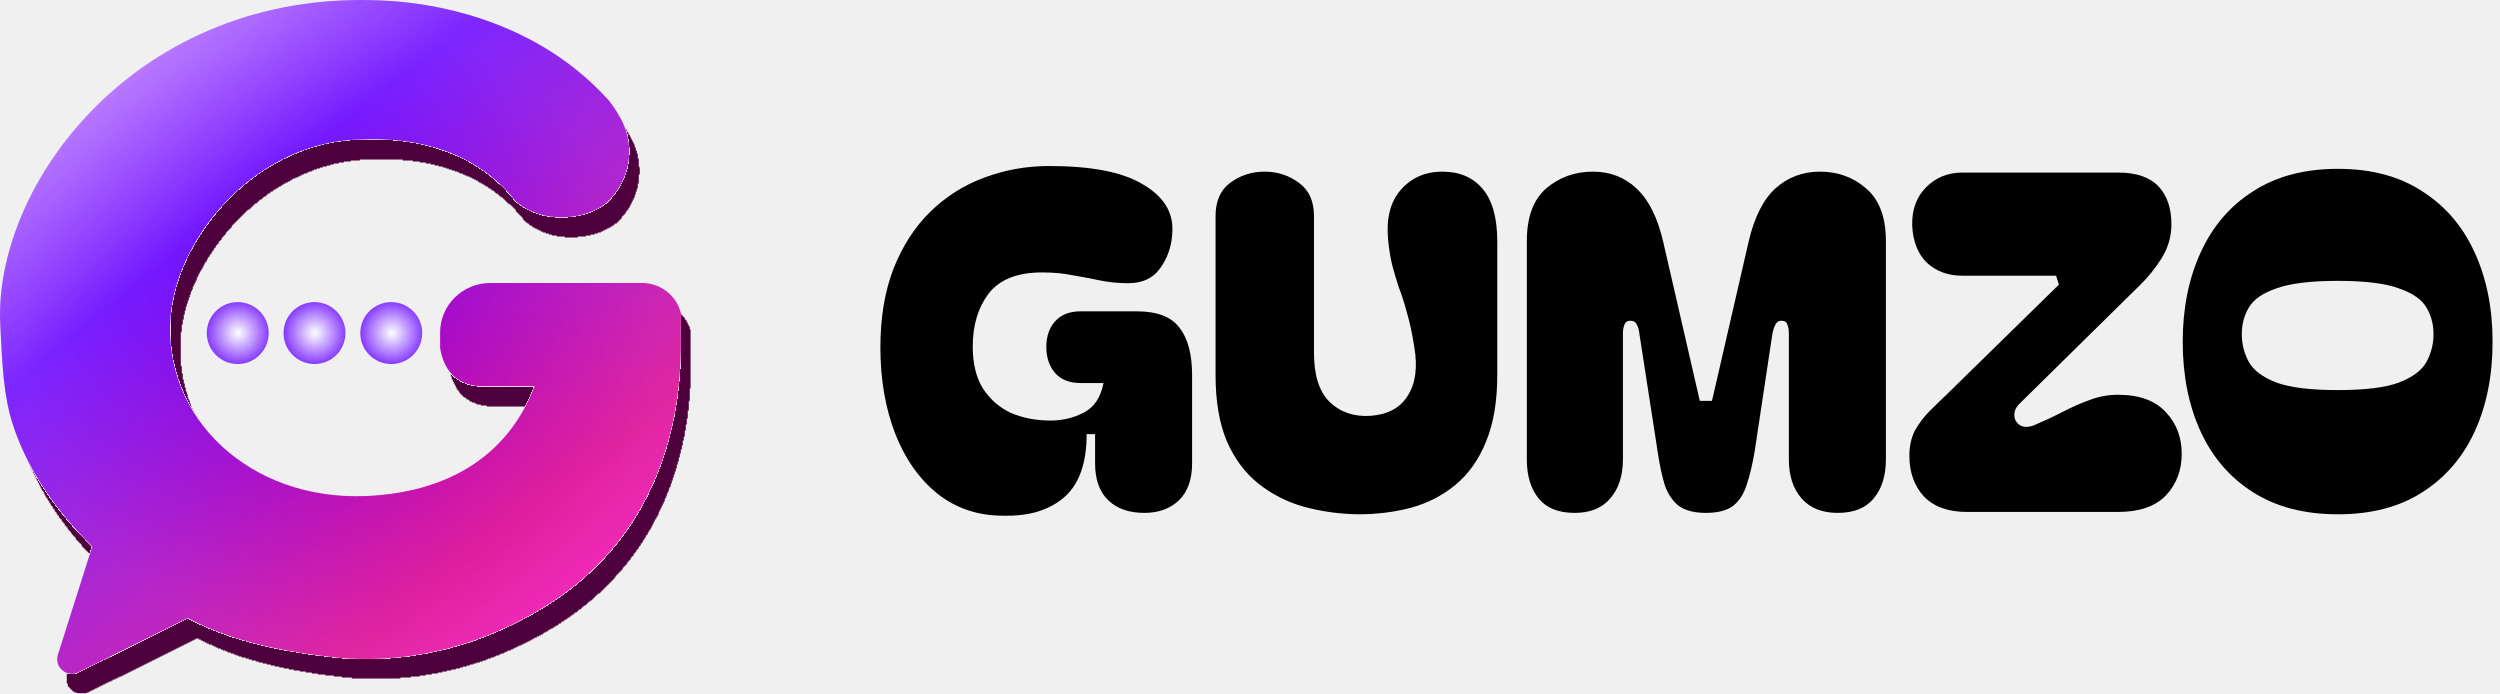
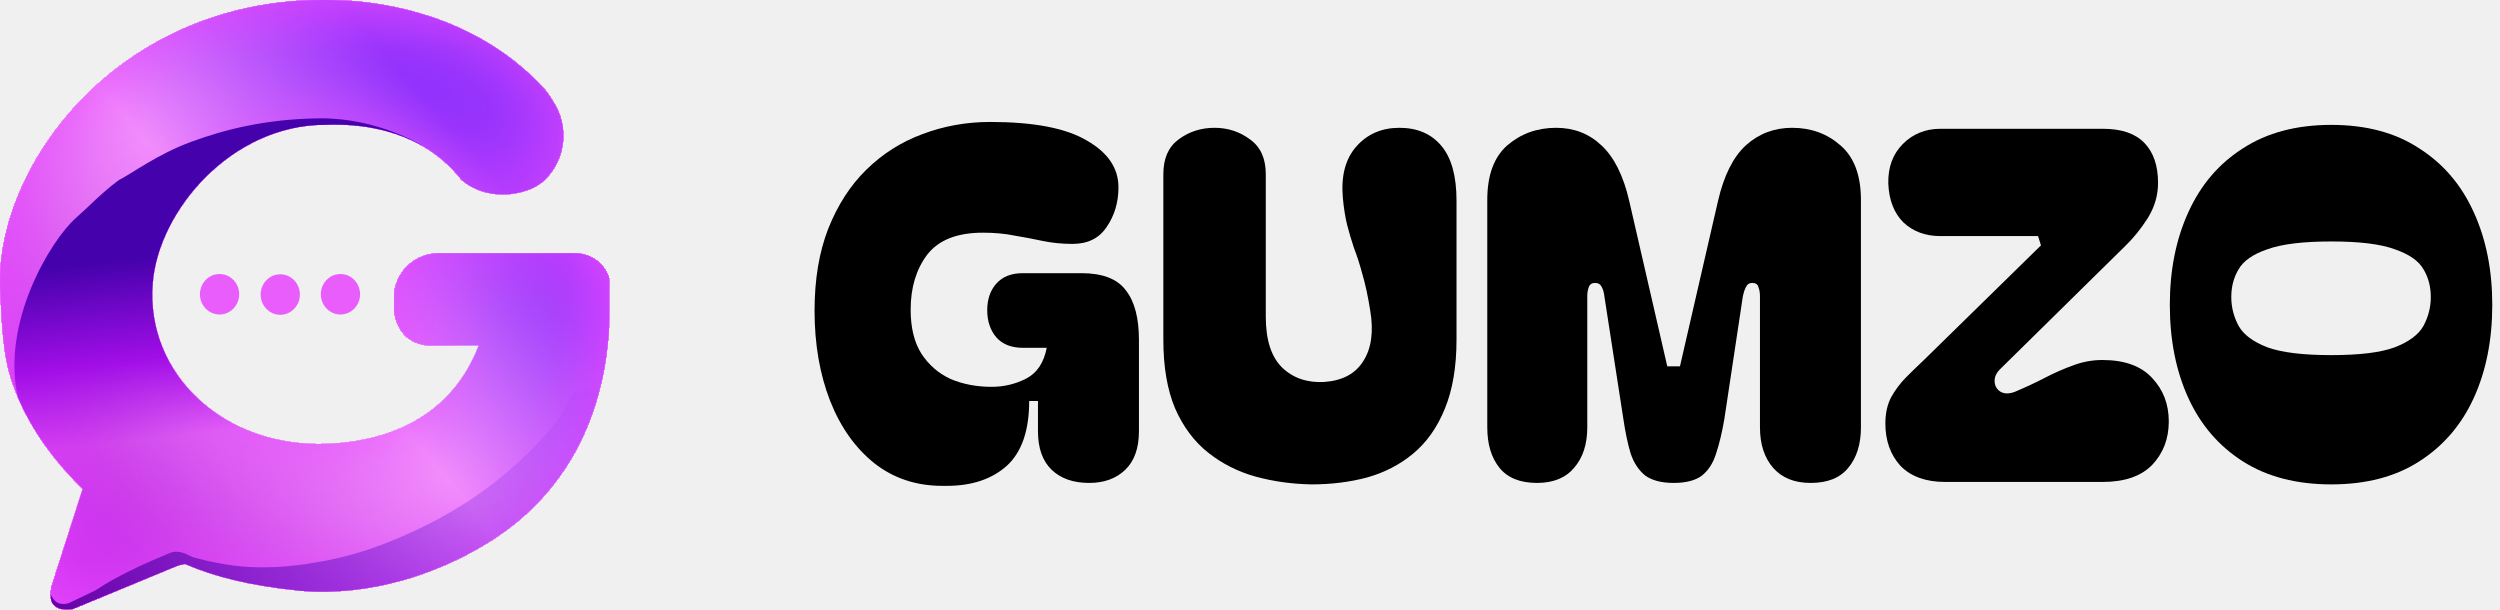
- <svg xmlns="http://www.w3.org/2000/svg" xmlns:xlink="http://www.w3.org/1999/xlink" width="256" height="71" viewBox="0 0 256 71" fill="none">
-   <path d="M102.728 52.808C100.168 52.808 97.944 52.072 96.056 50.6C94.168 49.096 92.712 47.048 91.688 44.456C90.664 41.832 90.152 38.872 90.152 35.576C90.152 32.504 90.6 29.816 91.496 27.512C92.424 25.176 93.672 23.24 95.24 21.704C96.84 20.136 98.68 18.968 100.76 18.2C102.872 17.4 105.096 17 107.432 17C111.72 17 114.888 17.608 116.936 18.824C119.016 20.008 120.056 21.544 120.056 23.432C120.056 24.904 119.672 26.2 118.904 27.32C118.168 28.44 117.048 29 115.544 29C114.52 29 113.544 28.904 112.616 28.712C111.72 28.52 110.792 28.344 109.832 28.184C108.904 27.992 107.864 27.896 106.712 27.896C104.184 27.896 102.36 28.616 101.24 30.056C100.152 31.496 99.608 33.304 99.608 35.48C99.608 37.24 99.96 38.68 100.664 39.8C101.4 40.92 102.36 41.752 103.544 42.296C104.76 42.808 106.104 43.064 107.576 43.064C108.792 43.064 109.928 42.792 110.984 42.248C112.04 41.704 112.712 40.696 113 39.224H110.648C109.528 39.224 108.664 38.888 108.056 38.216C107.448 37.512 107.144 36.616 107.144 35.528C107.144 34.44 107.448 33.56 108.056 32.888C108.664 32.216 109.528 31.88 110.648 31.88H116.408C118.488 31.88 119.944 32.44 120.776 33.56C121.64 34.648 122.072 36.28 122.072 38.456V47.432C122.072 49.096 121.624 50.36 120.728 51.224C119.832 52.088 118.648 52.52 117.176 52.52C115.608 52.52 114.376 52.088 113.48 51.224C112.584 50.36 112.136 49.096 112.136 47.432V44.456H111.272C111.272 47.368 110.536 49.496 109.064 50.84C107.592 52.152 105.624 52.808 103.16 52.808H102.728Z" fill="black" />
-   <path d="M139.065 52.664C137.145 52.632 135.305 52.376 133.545 51.896C131.817 51.416 130.265 50.632 128.889 49.544C127.513 48.456 126.425 47 125.625 45.176C124.857 43.352 124.473 41.096 124.473 38.408V22.136C124.473 20.6 124.969 19.464 125.961 18.728C126.985 17.96 128.169 17.576 129.513 17.576C130.825 17.576 131.993 17.96 133.017 18.728C134.041 19.464 134.553 20.6 134.553 22.136V36.152C134.553 38.424 135.081 40.088 136.137 41.144C137.225 42.2 138.617 42.68 140.313 42.584C142.105 42.456 143.385 41.768 144.153 40.52C144.953 39.272 145.177 37.608 144.825 35.528C144.601 34.12 144.345 32.936 144.057 31.976C143.801 31.016 143.529 30.168 143.241 29.432C142.985 28.664 142.761 27.912 142.569 27.176C142.377 26.408 142.233 25.512 142.137 24.488C141.945 22.344 142.377 20.664 143.433 19.448C144.521 18.2 145.945 17.576 147.705 17.576C149.465 17.576 150.841 18.168 151.833 19.352C152.825 20.536 153.321 22.328 153.321 24.728V38.408C153.321 41.096 152.937 43.368 152.169 45.224C151.433 47.048 150.393 48.52 149.049 49.64C147.737 50.728 146.217 51.512 144.489 51.992C142.793 52.44 140.985 52.664 139.065 52.664Z" fill="black" />
-   <path d="M161.244 52.52C159.58 52.52 158.348 52.024 157.548 51.032C156.748 50.04 156.348 48.712 156.348 47.048V24.68C156.348 22.248 157.004 20.456 158.316 19.304C159.66 18.152 161.26 17.576 163.116 17.576C164.876 17.576 166.364 18.152 167.58 19.304C168.828 20.456 169.74 22.28 170.316 24.776L174.06 41.048H175.308L179.052 24.776C179.628 22.28 180.54 20.456 181.788 19.304C183.068 18.152 184.588 17.576 186.348 17.576C188.204 17.576 189.788 18.152 191.1 19.304C192.444 20.456 193.116 22.248 193.116 24.68V47.048C193.116 48.712 192.7 50.04 191.868 51.032C191.068 52.024 189.836 52.52 188.172 52.52C186.572 52.52 185.34 52.024 184.476 51.032C183.612 50.04 183.18 48.712 183.18 47.048V34.136C183.18 33.816 183.132 33.528 183.036 33.272C182.972 32.984 182.764 32.84 182.412 32.84C182.124 32.84 181.916 32.984 181.788 33.272C181.66 33.528 181.564 33.816 181.5 34.136L179.676 46.232C179.452 47.544 179.18 48.68 178.86 49.64C178.572 50.568 178.108 51.288 177.468 51.8C176.828 52.28 175.9 52.52 174.684 52.52C173.5 52.52 172.572 52.28 171.9 51.8C171.26 51.288 170.78 50.568 170.46 49.64C170.172 48.68 169.932 47.544 169.74 46.232L167.868 34.136C167.836 33.816 167.756 33.528 167.628 33.272C167.5 32.984 167.276 32.84 166.956 32.84C166.636 32.84 166.428 32.984 166.332 33.272C166.236 33.528 166.188 33.816 166.188 34.136V47.048C166.188 48.712 165.756 50.04 164.892 51.032C164.06 52.024 162.844 52.52 161.244 52.52Z" fill="black" />
-   <path d="M201.424 52.424C199.504 52.424 198.032 51.896 197.008 50.84C196.016 49.752 195.52 48.36 195.52 46.664C195.52 45.672 195.712 44.808 196.096 44.072C196.512 43.336 197.008 42.68 197.584 42.104C198.16 41.528 198.72 40.984 199.264 40.472L210.832 29.144L210.544 28.232H200.944C199.472 28.232 198.256 27.784 197.296 26.888C196.368 25.96 195.872 24.68 195.808 23.048C195.776 21.448 196.256 20.152 197.248 19.16C198.24 18.168 199.472 17.672 200.944 17.672H216.928C218.752 17.672 220.112 18.136 221.008 19.064C221.904 19.992 222.352 21.304 222.352 23C222.352 24.216 222.016 25.368 221.344 26.456C220.672 27.512 219.92 28.44 219.088 29.24L206.8 41.336C206.416 41.72 206.24 42.136 206.272 42.584C206.304 43 206.496 43.32 206.848 43.544C207.232 43.768 207.712 43.768 208.288 43.544C209.344 43.096 210.336 42.632 211.264 42.152C212.192 41.672 213.104 41.272 214 40.952C214.928 40.6 215.888 40.424 216.88 40.424C219.056 40.424 220.688 41.016 221.776 42.2C222.864 43.352 223.408 44.776 223.408 46.472C223.408 48.168 222.864 49.592 221.776 50.744C220.688 51.864 219.056 52.424 216.88 52.424H201.424Z" fill="black" />
-   <path d="M239.399 52.664C235.975 52.664 233.079 51.912 230.711 50.408C228.343 48.904 226.551 46.824 225.335 44.168C224.119 41.512 223.511 38.456 223.511 35C223.511 31.576 224.119 28.536 225.335 25.88C226.551 23.192 228.343 21.096 230.711 19.592C233.079 18.056 235.975 17.288 239.399 17.288C242.823 17.288 245.703 18.056 248.039 19.592C250.407 21.096 252.199 23.192 253.415 25.88C254.631 28.536 255.239 31.576 255.239 35C255.239 38.456 254.631 41.512 253.415 44.168C252.199 46.824 250.407 48.904 248.039 50.408C245.703 51.912 242.823 52.664 239.399 52.664ZM229.559 34.232C229.559 35.224 229.799 36.168 230.279 37.064C230.759 37.928 231.703 38.632 233.111 39.176C234.519 39.688 236.615 39.944 239.399 39.944C242.183 39.944 244.263 39.688 245.639 39.176C247.047 38.632 247.991 37.928 248.471 37.064C248.951 36.168 249.191 35.224 249.191 34.232C249.191 33.208 248.951 32.296 248.471 31.496C247.991 30.664 247.047 30.008 245.639 29.528C244.263 29.016 242.183 28.76 239.399 28.76C236.615 28.76 234.519 29.016 233.111 29.528C231.703 30.008 230.759 30.664 230.279 31.496C229.799 32.296 229.559 33.208 229.559 34.232Z" fill="black" />
-   <g filter="url(#filter0_d_6504_8986)">
-     <use xlink:href="#stroke0_6504_8986" fill="url(#paint0_linear_6504_8986)" />
-     <use xlink:href="#stroke0_6504_8986" fill="url(#paint1_radial_6504_8986)" fill-opacity="0.3" />
+ <svg xmlns="http://www.w3.org/2000/svg" width="246" height="60" viewBox="0 0 246 60" fill="none">
+   <path d="M92.728 47.808C90.168 47.808 87.944 47.072 86.056 45.6C84.168 44.096 82.712 42.048 81.688 39.456C80.664 36.832 80.152 33.872 80.152 30.576C80.152 27.504 80.6 24.816 81.496 22.512C82.424 20.176 83.672 18.24 85.24 16.704C86.84 15.136 88.68 13.968 90.76 13.2C92.872 12.4 95.096 12 97.432 12C101.72 12 104.888 12.608 106.936 13.824C109.016 15.008 110.056 16.544 110.056 18.432C110.056 19.904 109.672 21.2 108.904 22.32C108.168 23.44 107.048 24 105.544 24C104.52 24 103.544 23.904 102.616 23.712C101.72 23.52 100.792 23.344 99.832 23.184C98.904 22.992 97.864 22.896 96.712 22.896C94.184 22.896 92.36 23.616 91.24 25.056C90.152 26.496 89.608 28.304 89.608 30.48C89.608 32.24 89.96 33.68 90.664 34.8C91.4 35.92 92.36 36.752 93.544 37.296C94.76 37.808 96.104 38.064 97.576 38.064C98.792 38.064 99.928 37.792 100.984 37.248C102.04 36.704 102.712 35.696 103 34.224H100.648C99.528 34.224 98.664 33.888 98.056 33.216C97.448 32.512 97.144 31.616 97.144 30.528C97.144 29.44 97.448 28.56 98.056 27.888C98.664 27.216 99.528 26.88 100.648 26.88H106.408C108.488 26.88 109.944 27.44 110.776 28.56C111.64 29.648 112.072 31.28 112.072 33.456V42.432C112.072 44.096 111.624 45.36 110.728 46.224C109.832 47.088 108.648 47.52 107.176 47.52C105.608 47.52 104.376 47.088 103.48 46.224C102.584 45.36 102.136 44.096 102.136 42.432V39.456H101.272C101.272 42.368 100.536 44.496 99.064 45.84C97.592 47.152 95.624 47.808 93.16 47.808H92.728Z" fill="black" />
+   <path d="M129.065 47.664C127.145 47.632 125.305 47.376 123.545 46.896C121.817 46.416 120.265 45.632 118.889 44.544C117.513 43.456 116.425 42 115.625 40.176C114.857 38.352 114.473 36.096 114.473 33.408V17.136C114.473 15.6 114.969 14.464 115.961 13.728C116.985 12.96 118.169 12.576 119.513 12.576C120.825 12.576 121.993 12.96 123.017 13.728C124.041 14.464 124.553 15.6 124.553 17.136V31.152C124.553 33.424 125.081 35.088 126.137 36.144C127.225 37.2 128.617 37.68 130.313 37.584C132.105 37.456 133.385 36.768 134.153 35.52C134.953 34.272 135.177 32.608 134.825 30.528C134.601 29.12 134.345 27.936 134.057 26.976C133.801 26.016 133.529 25.168 133.241 24.432C132.985 23.664 132.761 22.912 132.569 22.176C132.377 21.408 132.233 20.512 132.137 19.488C131.945 17.344 132.377 15.664 133.433 14.448C134.521 13.2 135.945 12.576 137.705 12.576C139.465 12.576 140.841 13.168 141.833 14.352C142.825 15.536 143.321 17.328 143.321 19.728V33.408C143.321 36.096 142.937 38.368 142.169 40.224C141.433 42.048 140.393 43.52 139.049 44.64C137.737 45.728 136.217 46.512 134.489 46.992C132.793 47.44 130.985 47.664 129.065 47.664Z" fill="black" />
+   <path d="M151.244 47.52C149.58 47.52 148.348 47.024 147.548 46.032C146.748 45.04 146.348 43.712 146.348 42.048V19.68C146.348 17.248 147.004 15.456 148.316 14.304C149.66 13.152 151.26 12.576 153.116 12.576C154.876 12.576 156.364 13.152 157.58 14.304C158.828 15.456 159.74 17.28 160.316 19.776L164.06 36.048H165.308L169.052 19.776C169.628 17.28 170.54 15.456 171.788 14.304C173.068 13.152 174.588 12.576 176.348 12.576C178.204 12.576 179.788 13.152 181.1 14.304C182.444 15.456 183.116 17.248 183.116 19.68V42.048C183.116 43.712 182.7 45.04 181.868 46.032C181.068 47.024 179.836 47.52 178.172 47.52C176.572 47.52 175.34 47.024 174.476 46.032C173.612 45.04 173.18 43.712 173.18 42.048V29.136C173.18 28.816 173.132 28.528 173.036 28.272C172.972 27.984 172.764 27.84 172.412 27.84C172.124 27.84 171.916 27.984 171.788 28.272C171.66 28.528 171.564 28.816 171.5 29.136L169.676 41.232C169.452 42.544 169.18 43.68 168.86 44.64C168.572 45.568 168.108 46.288 167.468 46.8C166.828 47.28 165.9 47.52 164.684 47.52C163.5 47.52 162.572 47.28 161.9 46.8C161.26 46.288 160.78 45.568 160.46 44.64C160.172 43.68 159.932 42.544 159.74 41.232L157.868 29.136C157.836 28.816 157.756 28.528 157.628 28.272C157.5 27.984 157.276 27.84 156.956 27.84C156.636 27.84 156.428 27.984 156.332 28.272C156.236 28.528 156.188 28.816 156.188 29.136V42.048C156.188 43.712 155.756 45.04 154.892 46.032C154.06 47.024 152.844 47.52 151.244 47.52Z" fill="black" />
+   <path d="M191.424 47.424C189.504 47.424 188.032 46.896 187.008 45.84C186.016 44.752 185.52 43.36 185.52 41.664C185.52 40.672 185.712 39.808 186.096 39.072C186.512 38.336 187.008 37.68 187.584 37.104C188.16 36.528 188.72 35.984 189.264 35.472L200.832 24.144L200.544 23.232H190.944C189.472 23.232 188.256 22.784 187.296 21.888C186.368 20.96 185.872 19.68 185.808 18.048C185.776 16.448 186.256 15.152 187.248 14.16C188.24 13.168 189.472 12.672 190.944 12.672H206.928C208.752 12.672 210.112 13.136 211.008 14.064C211.904 14.992 212.352 16.304 212.352 18C212.352 19.216 212.016 20.368 211.344 21.456C210.672 22.512 209.92 23.44 209.088 24.24L196.8 36.336C196.416 36.72 196.24 37.136 196.272 37.584C196.304 38 196.496 38.32 196.848 38.544C197.232 38.768 197.712 38.768 198.288 38.544C199.344 38.096 200.336 37.632 201.264 37.152C202.192 36.672 203.104 36.272 204 35.952C204.928 35.6 205.888 35.424 206.88 35.424C209.056 35.424 210.688 36.016 211.776 37.2C212.864 38.352 213.408 39.776 213.408 41.472C213.408 43.168 212.864 44.592 211.776 45.744C210.688 46.864 209.056 47.424 206.88 47.424H191.424Z" fill="black" />
+   <path d="M229.399 47.664C225.975 47.664 223.079 46.912 220.711 45.408C218.343 43.904 216.551 41.824 215.335 39.168C214.119 36.512 213.511 33.456 213.511 30C213.511 26.576 214.119 23.536 215.335 20.88C216.551 18.192 218.343 16.096 220.711 14.592C223.079 13.056 225.975 12.288 229.399 12.288C232.823 12.288 235.703 13.056 238.039 14.592C240.407 16.096 242.199 18.192 243.415 20.88C244.631 23.536 245.239 26.576 245.239 30C245.239 33.456 244.631 36.512 243.415 39.168C242.199 41.824 240.407 43.904 238.039 45.408C235.703 46.912 232.823 47.664 229.399 47.664ZM219.559 29.232C219.559 30.224 219.799 31.168 220.279 32.064C220.759 32.928 221.703 33.632 223.111 34.176C224.519 34.688 226.615 34.944 229.399 34.944C232.183 34.944 234.263 34.688 235.639 34.176C237.047 33.632 237.991 32.928 238.471 32.064C238.951 31.168 239.191 30.224 239.191 29.232C239.191 28.208 238.951 27.296 238.471 26.496C237.991 25.664 237.047 25.008 235.639 24.528C234.263 24.016 232.183 23.76 229.399 23.76C226.615 23.76 224.519 24.016 223.111 24.528C221.703 25.008 220.759 25.664 220.279 26.496C219.799 27.296 219.559 28.208 219.559 29.232Z" fill="black" />
+   <g clip-path="url(#clip0_6510_239)">
+     <g filter="url(#filter0_i_6510_239)">
+       <path d="M5.101 57.652C6.081 54.567 7.063 51.482 8.043 48.396L8.134 48.111C5.079 45.132 2.592 41.632 1.223 37.666C0.259 34.867 0.196 31.811 0.025 28.661C-0.65 16.316 12.053 -0.98 33.642 0.043C35.204 0.118 43.493 0.462 50.526 5.944C51.602 6.784 52.649 7.743 53.638 8.841C53.952 9.241 54.254 9.676 54.518 10.139C55.948 12.429 55.707 15.486 53.753 17.541C52.902 18.496 51.233 19.132 49.48 19.132C48.067 19.132 46.599 18.72 45.455 17.729L45.409 17.691C44.36 16.353 43.052 15.206 41.484 14.316C38.986 12.898 35.826 12.13 31.994 12.28C22.803 12.28 15.609 20.688 15.027 27.85C14.299 36.81 22.035 44.101 32.24 43.676C39.345 43.378 44.612 40.232 46.998 34.262C47.033 34.176 47.067 34.091 47.102 34.001H42.192C40.169 33.836 39.092 32.568 38.779 30.65V29.268C38.779 26.865 40.763 24.916 43.21 24.916H56.556C58.239 24.916 59.648 26.074 60 27.622C59.993 28.032 59.984 28.399 59.979 28.717C59.972 29.054 59.995 29.695 59.985 30.569V30.573C59.937 35.281 58.987 46.713 47.893 53.477C42.937 56.499 36.423 58.702 29.506 58.127C24.353 57.589 21.055 56.715 18.202 55.489C17.434 55.623 17.12 55.824 16.497 56.065L7.089 59.949C6.213 60.136 5.224 59.796 5.053 59.069C4.919 58.498 5.05 57.756 5.101 57.652Z" fill="url(#paint0_linear_6510_239)" />
+     </g>
+     <mask id="mask0_6510_239" style="mask-type:luminance" maskUnits="userSpaceOnUse" x="-1" y="0" width="61" height="60">
+       <path d="M5.101 57.652C6.081 54.567 7.063 51.482 8.043 48.396L8.134 48.111C5.079 45.132 2.592 41.632 1.223 37.666C0.259 34.867 0.196 31.811 0.025 28.661C-0.65 16.316 12.053 -0.98 33.642 0.043C35.204 0.118 43.493 0.462 50.526 5.944C51.602 6.784 52.649 7.743 53.638 8.841C53.952 9.241 54.254 9.676 54.518 10.139C55.948 12.429 55.707 15.486 53.753 17.541C52.902 18.496 51.233 19.132 49.48 19.132C48.067 19.132 46.599 18.72 45.455 17.729L45.409 17.691C44.36 16.353 43.052 15.206 41.484 14.316C38.986 12.898 35.826 12.13 31.994 12.28C22.803 12.28 15.609 20.688 15.027 27.85C14.299 36.81 22.035 44.101 32.24 43.676C39.345 43.378 44.612 40.232 46.998 34.262C47.033 34.176 47.067 34.091 47.102 34.001H42.192C40.169 33.836 39.092 32.568 38.779 30.65V29.268C38.779 26.865 40.763 24.916 43.21 24.916H56.556C58.239 24.916 59.648 26.074 60 27.622C59.993 28.032 59.984 28.399 59.979 28.717C59.972 29.054 59.995 29.695 59.985 30.569V30.573C59.937 35.281 58.987 46.713 47.893 53.477C42.937 56.499 36.423 58.702 29.506 58.127C24.353 57.589 21.055 56.715 18.202 55.489C17.434 55.623 17.12 55.824 16.497 56.065L7.089 59.949C6.213 60.136 5.224 59.796 5.053 59.069C4.919 58.498 5.05 57.756 5.101 57.652Z" fill="white" />
+     </mask>
+     <g mask="url(#mask0_6510_239)">
+       <path d="M41.547 14.352C41.556 14.326 37.183 11.6 31.508 11.645C26.024 11.688 21.884 12.826 18.796 13.962C15.442 15.196 12.978 17.08 11.689 17.724C9.934 19.027 8.83 20.254 7.493 21.426C4.936 23.667 0.078 31.858 1.767 39.081C3.456 46.305 11.294 54.258 20.687 49.72C25.171 47.554 28.402 44.699 19.89 38.854C16.585 36.051 15.854 32.392 15.685 31.361C14.285 26.964 16.875 22.158 17.671 21.008C24.602 9.801 36.108 12.69 37.083 12.76C40.728 14.079 41.543 14.363 41.547 14.352Z" fill="url(#paint1_linear_6510_239)" />
+       <path d="M4.663 58.169C4.991 58.196 5.074 59.105 5.796 59.362C6.102 59.471 6.563 59.443 6.771 59.344C8.347 58.606 9.137 58.215 9.408 58.078C9.477 58.043 9.541 58.005 9.606 57.961C10.042 57.66 12.155 56.279 16.426 54.539C16.595 54.471 16.907 54.281 17.375 54.289C18.105 54.3 18.707 54.742 18.968 54.816C19.938 55.091 20.415 55.214 22.137 55.523C26.315 56.274 30.791 55.389 30.791 55.389C35.113 54.728 38.22 53.381 40.127 52.539C44.581 50.573 47.614 48.297 48.841 47.329C52.218 44.661 54.235 42.155 54.736 41.52C55.98 39.947 55.906 38.817 56.931 38.385C59.084 37.478 63.289 39.802 63.87 42.479C65.027 47.804 52.002 55.315 43.011 58.549C36.833 60.772 28.165 63.89 22.421 59.998C20.526 58.714 19.006 56.704 16.703 57.003C13.94 57.361 13.561 60.581 9.907 61.575C7.646 62.19 4.779 61.777 4.189 60.432C3.747 59.429 4.301 58.136 4.664 58.167L4.663 58.169Z" fill="url(#paint2_linear_6510_239)" />
+     </g>
+     <path d="M21.606 30.948C22.672 30.948 23.536 30.055 23.536 28.955C23.536 27.855 22.672 26.963 21.606 26.963C20.54 26.963 19.675 27.855 19.675 28.955C19.675 30.055 20.54 30.948 21.606 30.948Z" fill="#E95DFD" />
+     <path d="M27.577 30.975C28.643 30.975 29.508 30.083 29.508 28.983C29.508 27.883 28.643 26.991 27.577 26.991C26.511 26.991 25.647 27.883 25.647 28.983C25.647 30.083 26.511 30.975 27.577 30.975Z" fill="#E95DFD" />
+     <path d="M33.499 30.948C34.565 30.948 35.429 30.055 35.429 28.955C35.429 27.855 34.565 26.963 33.499 26.963C32.433 26.963 31.569 27.855 31.569 28.955C31.569 30.055 32.433 30.948 33.499 30.948Z" fill="#E95DFD" />
  </g>
-   <path d="M24.343 37.275C26.094 37.275 27.513 35.856 27.513 34.106C27.513 32.355 26.094 30.936 24.343 30.936C22.592 30.936 21.173 32.355 21.173 34.106C21.173 35.856 22.592 37.275 24.343 37.275Z" fill="url(#paint2_radial_6504_8986)" />
-   <path d="M32.204 37.275C33.954 37.275 35.373 35.856 35.373 34.106C35.373 32.355 33.954 30.936 32.204 30.936C30.453 30.936 29.034 32.355 29.034 34.106C29.034 35.856 30.453 37.275 32.204 37.275Z" fill="url(#paint3_radial_6504_8986)" />
-   <path d="M40.065 37.275C41.815 37.275 43.234 35.856 43.234 34.106C43.234 32.355 41.815 30.936 40.065 30.936C38.314 30.936 36.895 32.355 36.895 34.106C36.895 35.856 38.314 37.275 40.065 37.275Z" fill="url(#paint4_radial_6504_8986)" />
  <defs>
-     <filter id="filter0_d_6504_8986" x="0" y="0" width="70.733" height="71" filterUnits="userSpaceOnUse" color-interpolation-filters="sRGB">
+     <filter id="filter0_i_6510_239" x="-0.001" y="0" width="60.001" height="59.999" filterUnits="userSpaceOnUse" color-interpolation-filters="sRGB">
      <feFlood flood-opacity="0" result="BackgroundImageFix" />
+       <feBlend mode="normal" in="SourceGraphic" in2="BackgroundImageFix" result="shape" />
      <feColorMatrix in="SourceAlpha" type="matrix" values="0 0 0 0 0 0 0 0 0 0 0 0 0 0 0 0 0 0 127 0" result="hardAlpha" />
-       <feOffset dx="1" dy="2" />
-       <feComposite in2="hardAlpha" operator="out" />
-       <feColorMatrix type="matrix" values="0 0 0 0 0.302 0 0 0 0 0 0 0 0 0 0.231 0 0 0 1 0" />
-       <feBlend mode="normal" in2="BackgroundImageFix" result="effect1_dropShadow_6504_8986" />
-       <feBlend mode="normal" in="SourceGraphic" in2="effect1_dropShadow_6504_8986" result="shape" />
+       <feOffset />
+       <feGaussianBlur stdDeviation="5" />
+       <feComposite in2="hardAlpha" operator="arithmetic" k2="-1" k3="1" />
+       <feColorMatrix type="matrix" values="0 0 0 0 0.905 0 0 0 0 0.287 0 0 0 0 1 0 0 0 1 0" />
+       <feBlend mode="normal" in2="shape" result="effect1_innerShadow_6510_239" />
    </filter>
-     <linearGradient id="paint0_linear_6504_8986" x1="6.973" y1="-2.05636e-07" x2="62.042" y2="69.568" gradientUnits="userSpaceOnUse">
-       <stop stop-color="#D399FF" />
-       <stop offset="0.308" stop-color="#6600FF" />
-       <stop offset="0.793" stop-color="#DA0090" />
-       <stop offset="1" stop-color="#FF06C5" />
+     <linearGradient id="paint0_linear_6510_239" x1="-0" y1="60.046" x2="55.195" y2="10.908" gradientUnits="userSpaceOnUse">
+       <stop offset="0.097" stop-color="#B919E1" />
+       <stop offset="0.561" stop-color="#F396FB" />
+       <stop offset="0.877" stop-color="#7D2CFB" />
    </linearGradient>
-     <radialGradient id="paint1_radial_6504_8986" cx="0" cy="0" r="1" gradientUnits="userSpaceOnUse" gradientTransform="translate(34.9165 34.4563) rotate(88.6489) scale(32.4746 32.8195)">
-       <stop stop-color="white" stop-opacity="0" />
-       <stop offset="1" stop-color="white" stop-opacity="0.5" />
-     </radialGradient>
-     <radialGradient id="paint2_radial_6504_8986" cx="0" cy="0" r="1" gradientUnits="userSpaceOnUse" gradientTransform="translate(24.3929 34.0925) rotate(53.3469) scale(3.18085)">
-       <stop stop-color="white" />
-       <stop offset="1" stop-color="#873BFF" />
-     </radialGradient>
-     <radialGradient id="paint3_radial_6504_8986" cx="0" cy="0" r="1" gradientUnits="userSpaceOnUse" gradientTransform="translate(32.2537 34.0925) rotate(53.3469) scale(3.18085)">
-       <stop stop-color="white" />
-       <stop offset="1" stop-color="#873BFF" />
-     </radialGradient>
-     <radialGradient id="paint4_radial_6504_8986" cx="0" cy="0" r="1" gradientUnits="userSpaceOnUse" gradientTransform="translate(40.1146 34.0925) rotate(53.3469) scale(3.18085)">
-       <stop stop-color="white" />
-       <stop offset="1" stop-color="#873BFF" />
-     </radialGradient>
-     <path id="stroke0_6504_8986" d="M69.716 35.551V35.556C69.659 41.031 68.555 54.326 55.662 62.191C49.903 65.706 42.779 68.029 34.74 67.362C28.751 66.735 24.58 65.688 21.264 64.262C20.549 63.956 19.875 63.631 19.23 63.289L8.018 68.841C7.224 69.233 6.374 68.858 6.022 68.187C6.01 68.162 5.998 68.136 5.985 68.112C5.843 67.798 5.808 67.429 5.929 67.047L9.348 56.283L9.454 55.951C5.904 52.487 3.013 48.416 1.422 43.804C0.302 40.55 0.229 36.995 0.03 33.332C-0.754 18.975 14.008 -1.139 39.1 0.05C40.915 0.138 50.549 0.537 58.722 6.913C59.973 7.89 61.189 9.005 62.339 10.282C62.704 10.747 63.054 11.253 63.362 11.792C65.024 14.455 64.743 18.009 62.472 20.4C61.483 21.51 59.544 22.25 57.506 22.25C55.864 22.25 54.158 21.77 52.829 20.619L52.776 20.574C51.557 19.018 50.036 17.684 48.214 16.649C45.31 15 41.638 14.107 37.184 14.282C26.503 14.282 18.142 24.06 17.465 32.389C16.619 42.809 25.61 51.288 37.471 50.793C45.728 50.447 51.849 46.789 54.623 39.845C54.662 39.746 54.702 39.646 54.743 39.542H49.036C46.685 39.351 45.434 37.876 45.07 35.645V34.038C45.07 31.244 47.376 28.977 50.22 28.977H65.73C67.687 28.977 69.324 30.323 69.733 32.124C69.725 32.6 69.714 33.028 69.708 33.397C69.701 33.789 69.727 34.534 69.716 35.551Z" />
+     <linearGradient id="paint1_linear_6510_239" x1="17.599" y1="14.318" x2="21.473" y2="48.13" gradientUnits="userSpaceOnUse">
+       <stop offset="0.309" stop-color="#4501AC" />
+       <stop offset="0.603" stop-color="#A10EE7" />
+       <stop offset="0.834" stop-color="#A10EE7" stop-opacity="0" />
+     </linearGradient>
+     <linearGradient id="paint2_linear_6510_239" x1="11.535" y1="69.901" x2="57.613" y2="33.878" gradientUnits="userSpaceOnUse">
+       <stop stop-color="#5F00A0" />
+       <stop offset="1" stop-color="#7F31FD" stop-opacity="0" />
+     </linearGradient>
+     <clipPath id="clip0_6510_239">
+       <rect width="60" height="60" fill="white" />
+     </clipPath>
  </defs>
</svg>
